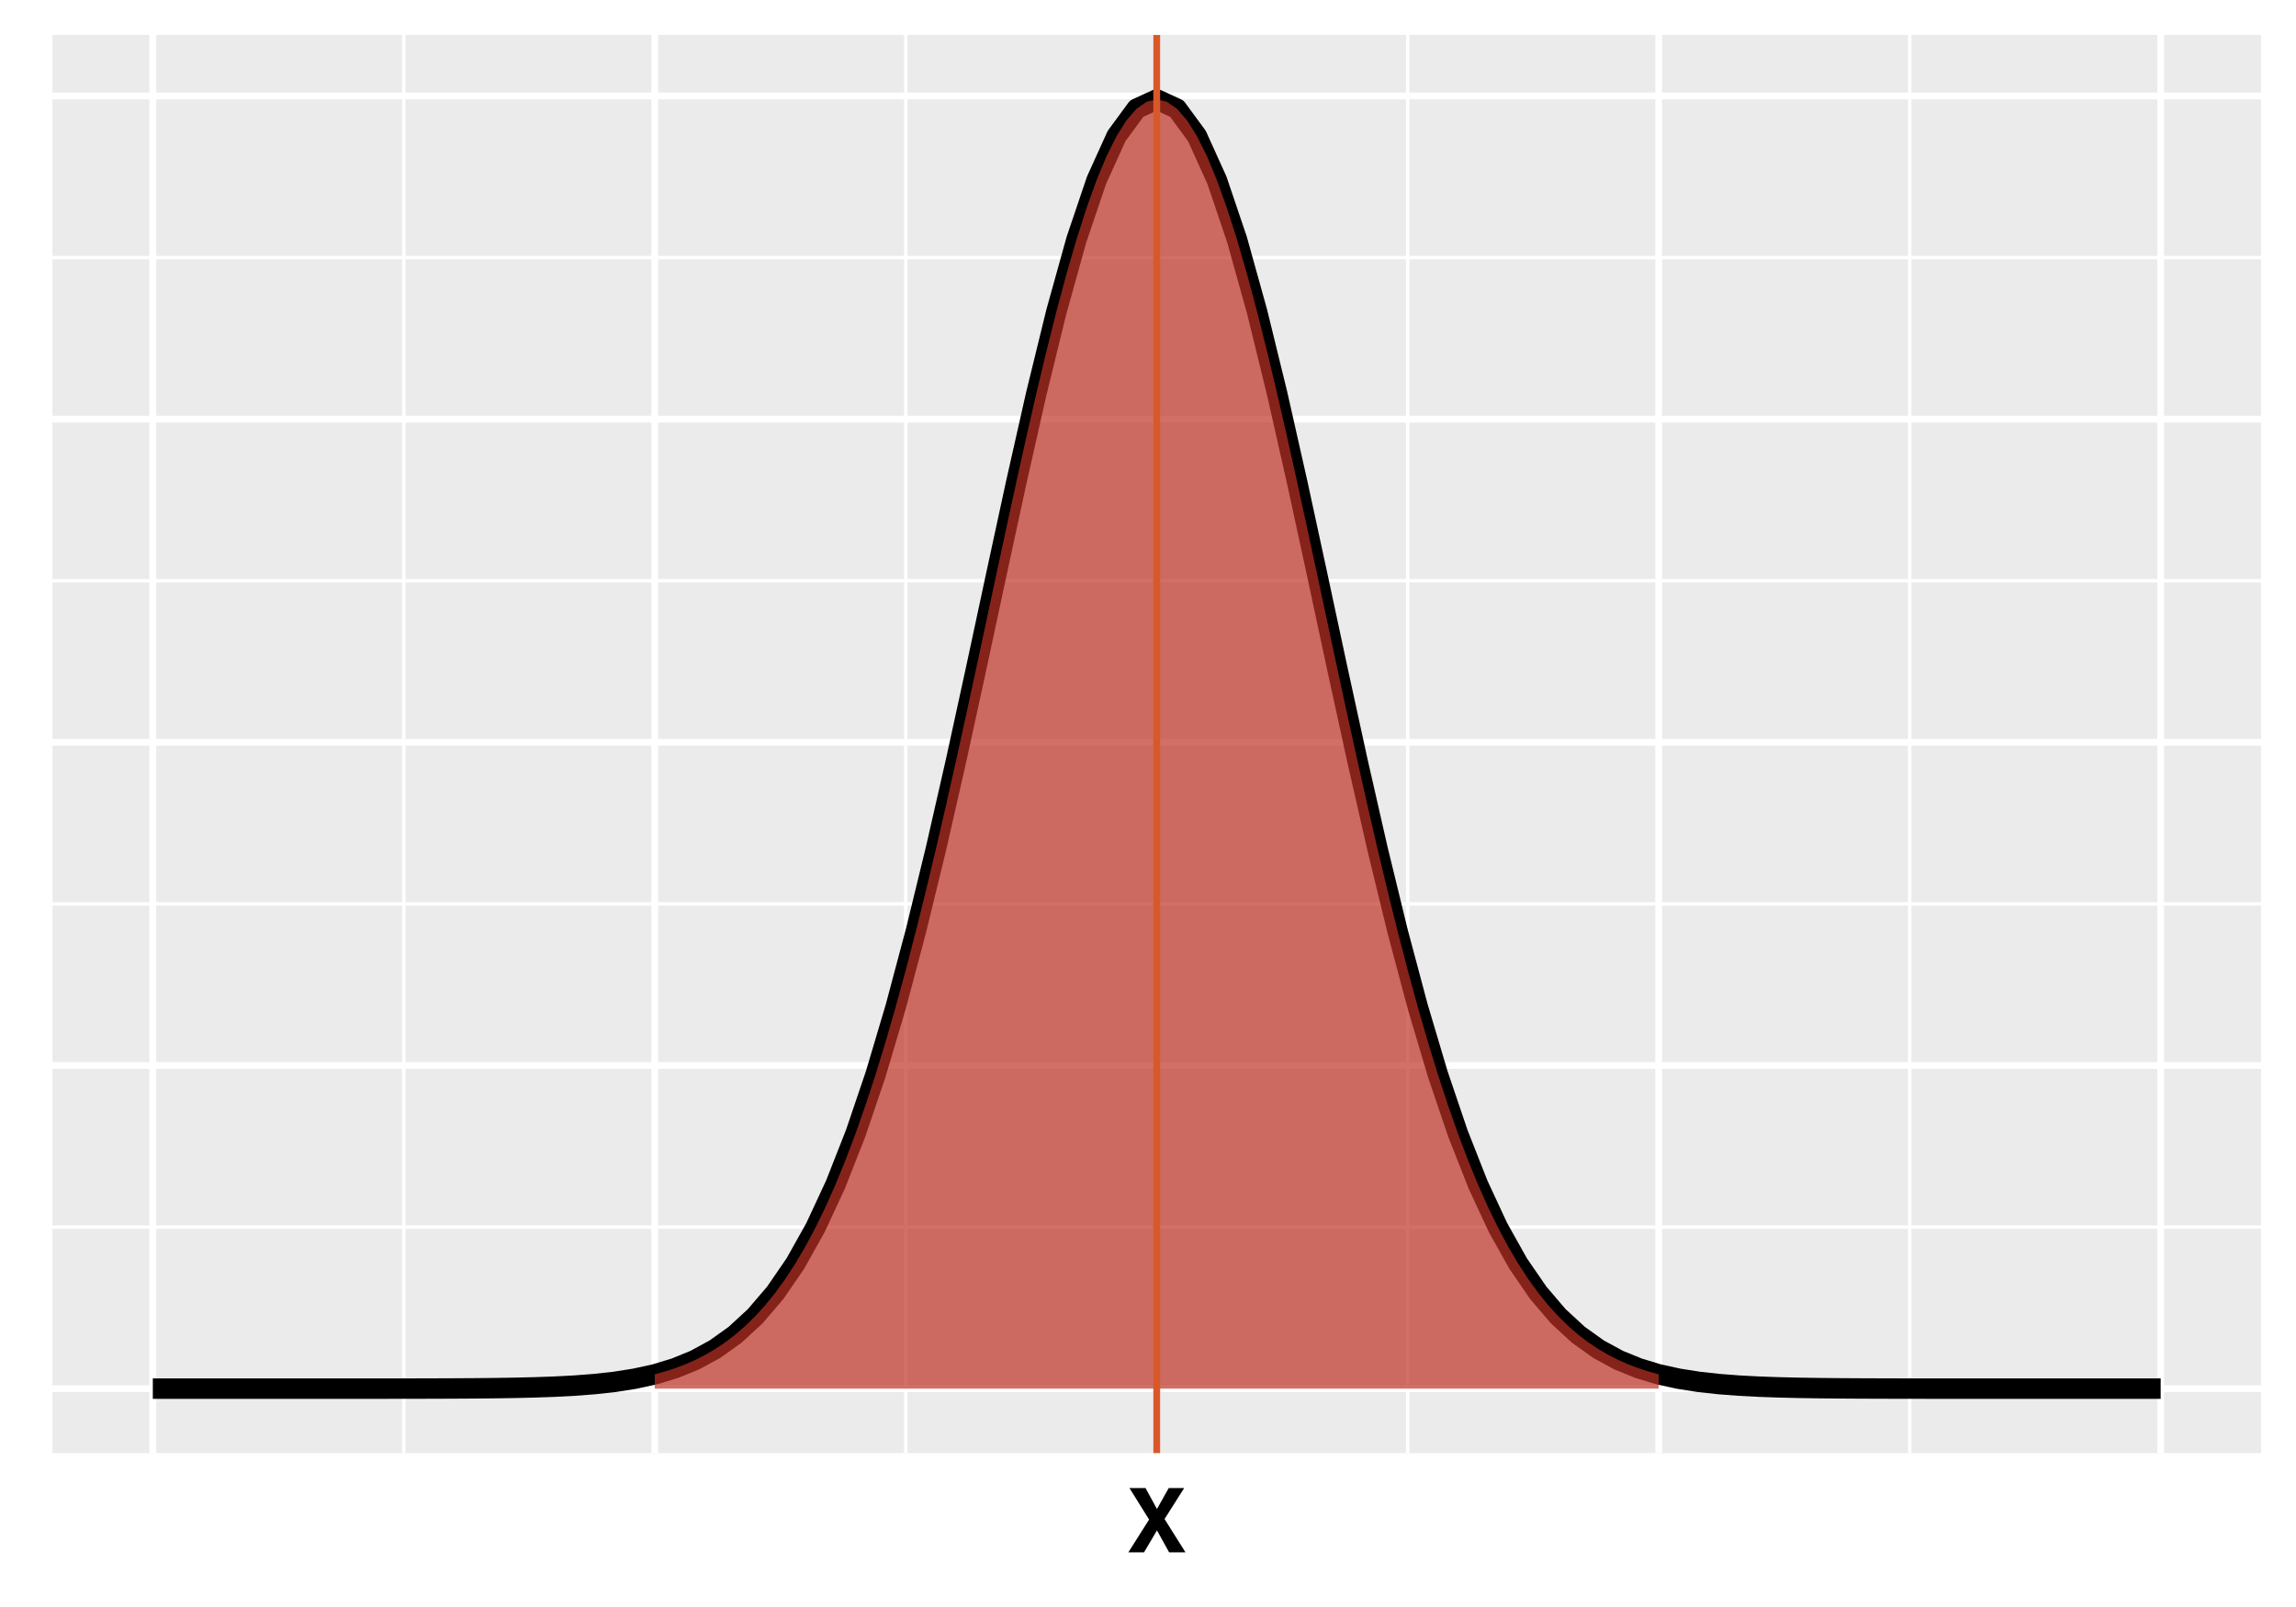
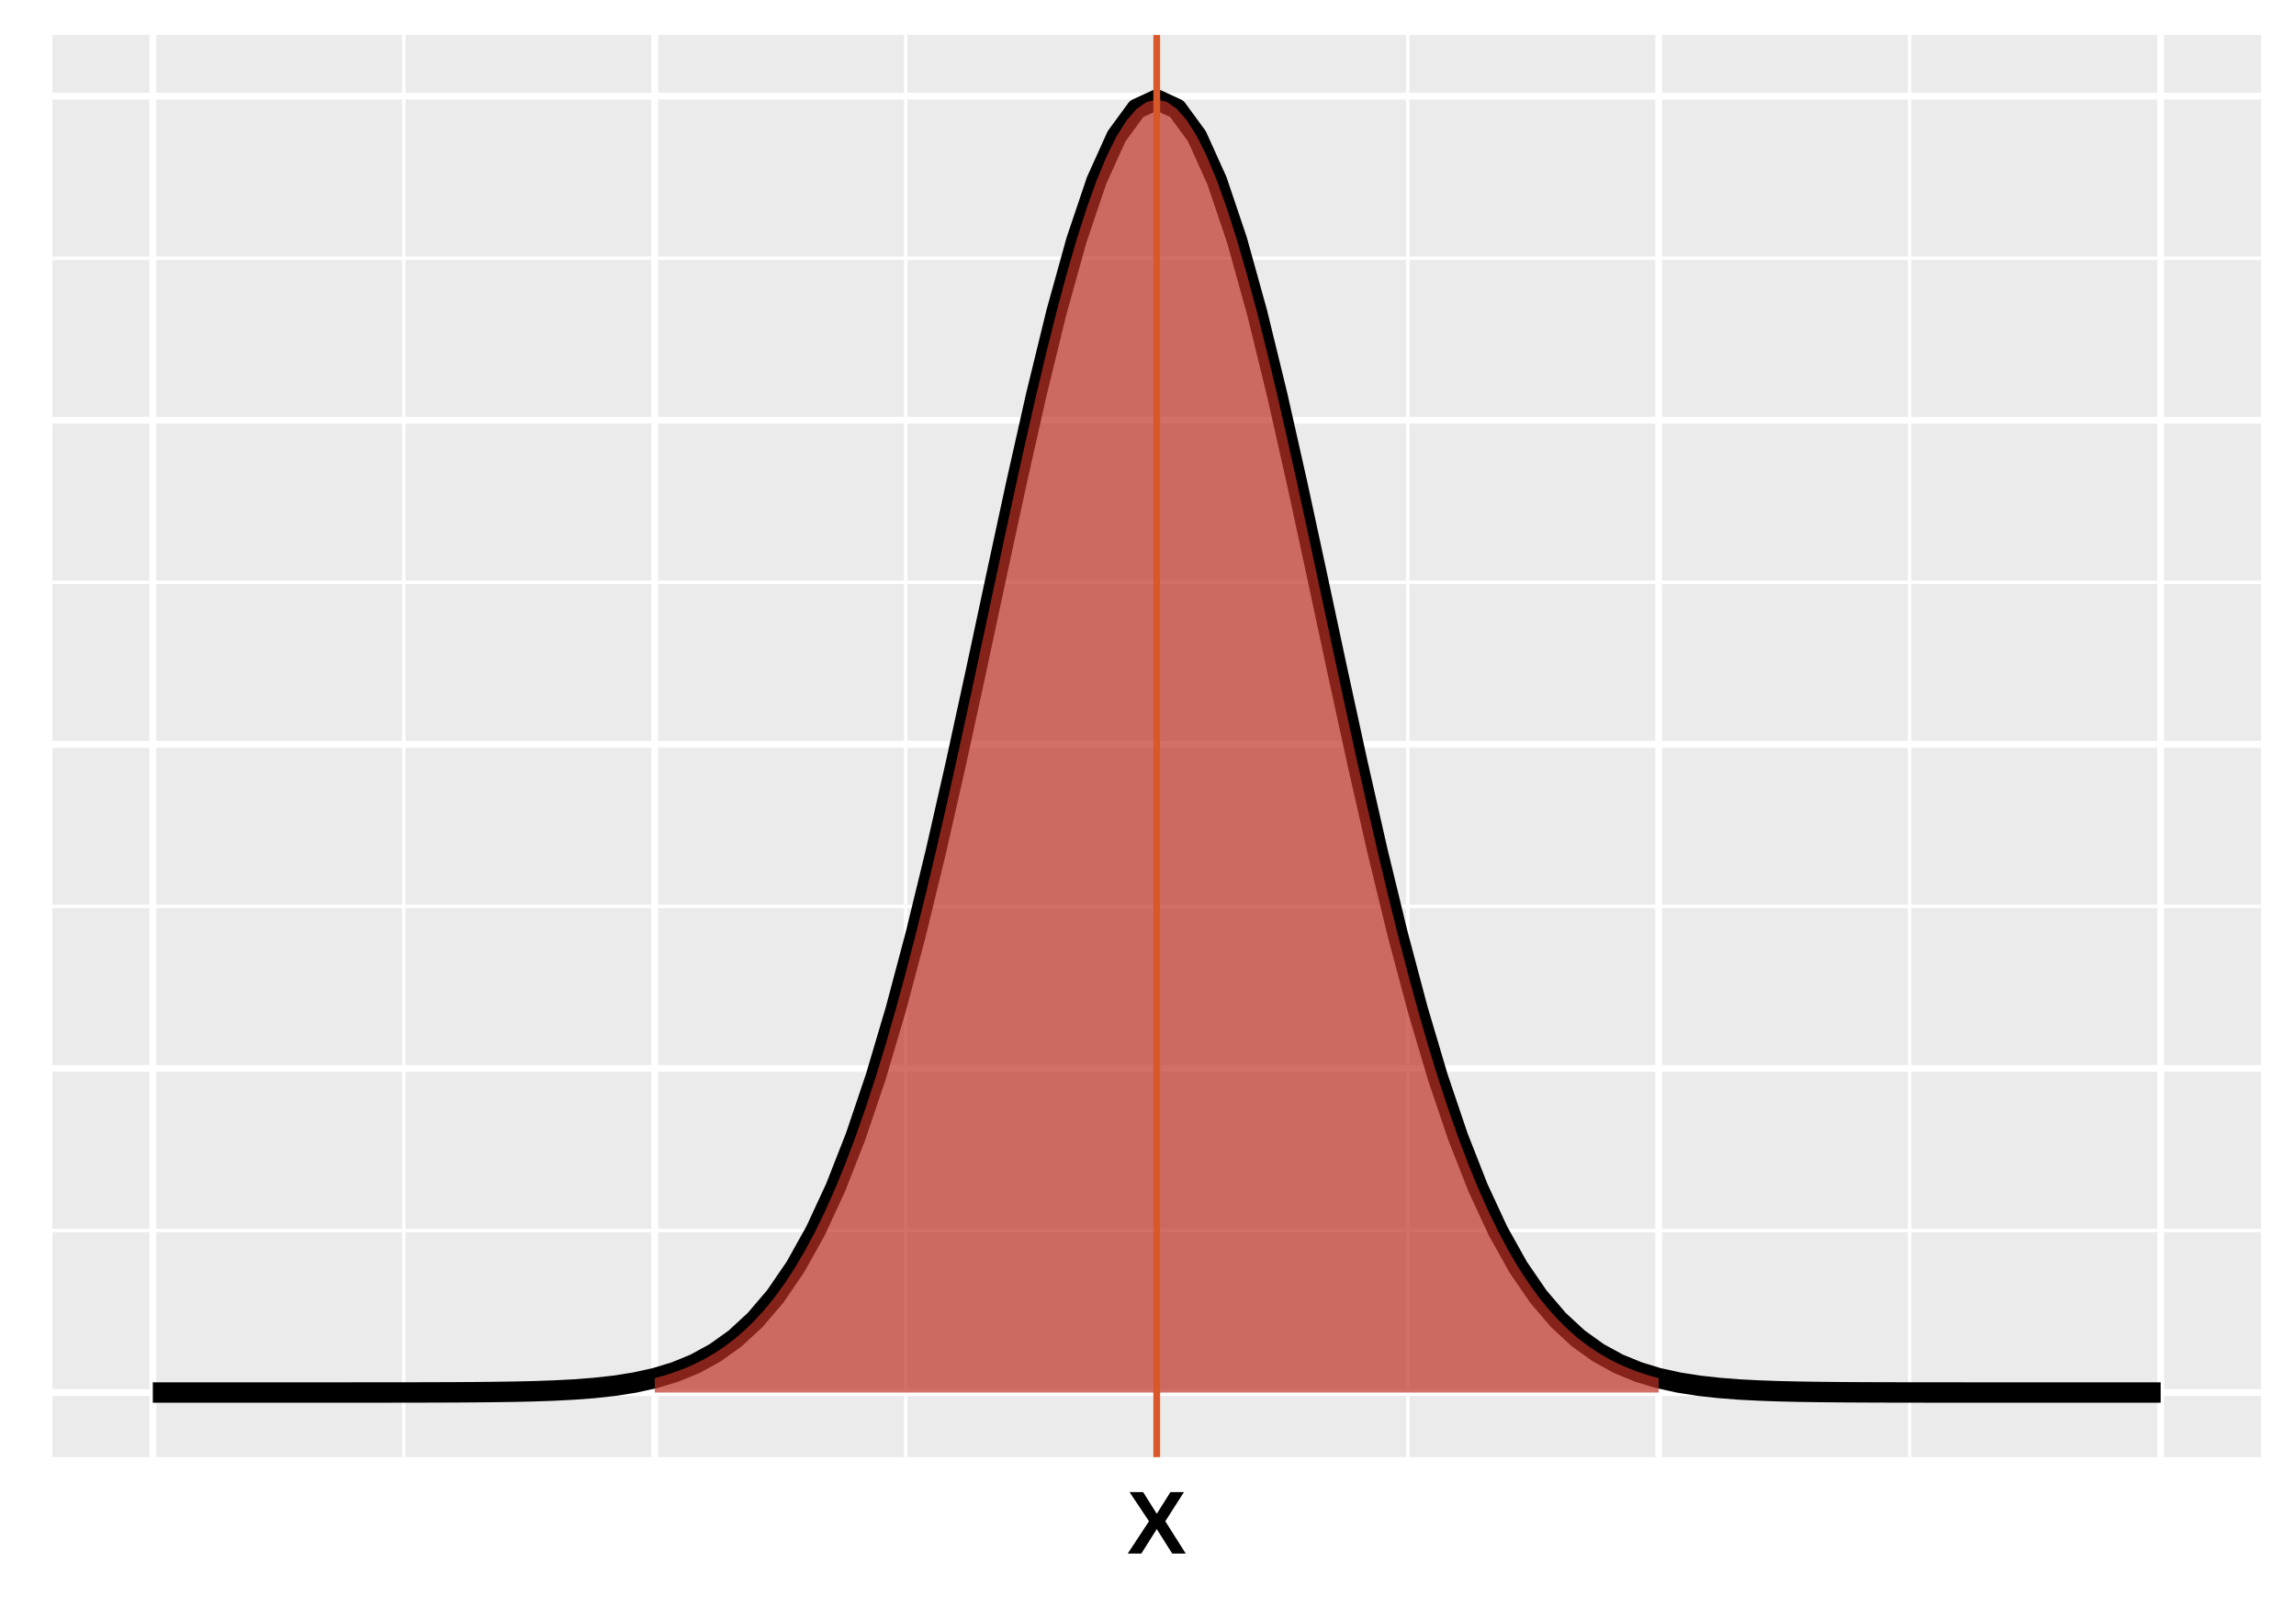
- <svg xmlns="http://www.w3.org/2000/svg" xmlns:xlink="http://www.w3.org/1999/xlink" width="360pt" height="252pt" viewBox="0 0 360 252" version="1.1">
+ <svg xmlns="http://www.w3.org/2000/svg" width="360pt" height="252pt" viewBox="0 0 360 252" version="1.1">
  <defs>
-     <g>
-       <symbol overflow="visible" id="glyph0-0">
-         <path style="stroke:none;" d="M 1.047 0 L 1.047 -10.078 L 9.172 -10.078 L 9.172 0 Z M 7.906 -1.266 L 7.906 -8.812 L 2.312 -8.812 L 2.312 -1.266 Z M 7.906 -1.266 " />
-       </symbol>
-       <symbol overflow="visible" id="glyph0-1">
-         <path style="stroke:none;" d="M 2.672 0 L 0.219 0 L 3.469 -5.141 L 0.391 -10.078 L 2.906 -10.078 L 4.703 -6.797 L 6.547 -10.078 L 8.969 -10.078 L 5.891 -5.219 L 9.172 0 L 6.609 0 L 4.703 -3.438 Z M 2.672 0 " />
-       </symbol>
-     </g>
    <clipPath id="clip1">
-       <path d="M 8.219 5.48 L 354.52 5.48 L 354.52 227.871 L 8.219 227.871 Z M 8.219 5.48 " />
+       <path d="M 8.219 5.48 L 354.52 5.48 L 354.52 228.504 L 8.219 228.504 Z M 8.219 5.48 " />
    </clipPath>
    <clipPath id="clip2">
-       <path d="M 8.219 192 L 354.52 192 L 354.52 193 L 8.219 193 Z M 8.219 192 " />
+       <path d="M 8.219 192 L 354.52 192 L 354.52 194 L 8.219 194 Z M 8.219 192 " />
    </clipPath>
    <clipPath id="clip3">
      <path d="M 8.219 141 L 354.52 141 L 354.52 143 L 8.219 143 Z M 8.219 141 " />
    </clipPath>
    <clipPath id="clip4">
-       <path d="M 8.219 90 L 354.52 90 L 354.52 92 L 8.219 92 Z M 8.219 90 " />
+       <path d="M 8.219 91 L 354.52 91 L 354.52 92 L 8.219 92 Z M 8.219 91 " />
    </clipPath>
    <clipPath id="clip5">
      <path d="M 8.219 40 L 354.52 40 L 354.52 41 L 8.219 41 Z M 8.219 40 " />
    </clipPath>
    <clipPath id="clip6">
-       <path d="M 63 5.48 L 64 5.48 L 64 227.871 L 63 227.871 Z M 63 5.48 " />
+       <path d="M 63 5.48 L 64 5.48 L 64 228.504 L 63 228.504 Z M 63 5.48 " />
    </clipPath>
    <clipPath id="clip7">
-       <path d="M 141 5.48 L 143 5.48 L 143 227.871 L 141 227.871 Z M 141 5.48 " />
+       <path d="M 141 5.48 L 143 5.48 L 143 228.504 L 141 228.504 Z M 141 5.48 " />
    </clipPath>
    <clipPath id="clip8">
-       <path d="M 220 5.48 L 221 5.48 L 221 227.871 L 220 227.871 Z M 220 5.48 " />
+       <path d="M 220 5.48 L 221 5.48 L 221 228.504 L 220 228.504 Z M 220 5.48 " />
    </clipPath>
    <clipPath id="clip9">
-       <path d="M 299 5.48 L 300 5.48 L 300 227.871 L 299 227.871 Z M 299 5.48 " />
+       <path d="M 299 5.48 L 300 5.48 L 300 228.504 L 299 228.504 Z M 299 5.48 " />
    </clipPath>
    <clipPath id="clip10">
      <path d="M 8.219 217 L 354.52 217 L 354.52 219 L 8.219 219 Z M 8.219 217 " />
    </clipPath>
    <clipPath id="clip11">
-       <path d="M 8.219 166 L 354.52 166 L 354.52 168 L 8.219 168 Z M 8.219 166 " />
+       <path d="M 8.219 167 L 354.52 167 L 354.52 169 L 8.219 169 Z M 8.219 167 " />
    </clipPath>
    <clipPath id="clip12">
-       <path d="M 8.219 115 L 354.52 115 L 354.52 117 L 8.219 117 Z M 8.219 115 " />
+       <path d="M 8.219 116 L 354.52 116 L 354.52 118 L 8.219 118 Z M 8.219 116 " />
    </clipPath>
    <clipPath id="clip13">
      <path d="M 8.219 65 L 354.52 65 L 354.52 67 L 8.219 67 Z M 8.219 65 " />
    </clipPath>
    <clipPath id="clip14">
      <path d="M 8.219 14 L 354.52 14 L 354.52 16 L 8.219 16 Z M 8.219 14 " />
    </clipPath>
    <clipPath id="clip15">
-       <path d="M 23 5.48 L 25 5.48 L 25 227.871 L 23 227.871 Z M 23 5.48 " />
+       <path d="M 23 5.48 L 25 5.48 L 25 228.504 L 23 228.504 Z M 23 5.48 " />
    </clipPath>
    <clipPath id="clip16">
-       <path d="M 102 5.48 L 104 5.48 L 104 227.871 L 102 227.871 Z M 102 5.48 " />
+       <path d="M 102 5.48 L 104 5.48 L 104 228.504 L 102 228.504 Z M 102 5.48 " />
    </clipPath>
    <clipPath id="clip17">
-       <path d="M 180 5.48 L 182 5.48 L 182 227.871 L 180 227.871 Z M 180 5.48 " />
+       <path d="M 180 5.48 L 182 5.48 L 182 228.504 L 180 228.504 Z M 180 5.48 " />
    </clipPath>
    <clipPath id="clip18">
-       <path d="M 259 5.48 L 261 5.48 L 261 227.871 L 259 227.871 Z M 259 5.48 " />
+       <path d="M 259 5.48 L 261 5.48 L 261 228.504 L 259 228.504 Z M 259 5.48 " />
    </clipPath>
    <clipPath id="clip19">
-       <path d="M 338 5.48 L 340 5.48 L 340 227.871 L 338 227.871 Z M 338 5.48 " />
+       <path d="M 338 5.48 L 340 5.48 L 340 228.504 L 338 228.504 Z M 338 5.48 " />
    </clipPath>
    <clipPath id="clip20">
-       <path d="M 180 5.48 L 182 5.48 L 182 227.871 L 180 227.871 Z M 180 5.48 " />
+       <path d="M 180 5.48 L 182 5.48 L 182 228.504 L 180 228.504 Z M 180 5.48 " />
    </clipPath>
  </defs>
  <g id="surface34">
    <rect x="0" y="0" width="360" height="252" style="fill:rgb(100%,100%,100%);fill-opacity:1;stroke:none;" />
    <rect x="0" y="0" width="360" height="252" style="fill:rgb(100%,100%,100%);fill-opacity:1;stroke:none;" />
    <path style="fill:none;stroke-width:1.067;stroke-linecap:round;stroke-linejoin:round;stroke:rgb(100%,100%,100%);stroke-opacity:1;stroke-miterlimit:10;" d="M 0 252 L 360 252 L 360 0 L 0 0 Z M 0 252 " />
    <g clip-path="url(#clip1)" clip-rule="nonzero">
-       <path style=" stroke:none;fill-rule:nonzero;fill:rgb(92.157%,92.157%,92.157%);fill-opacity:1;" d="M 8.219 227.867 L 354.52 227.867 L 354.52 5.477 L 8.219 5.477 Z M 8.219 227.867 " />
+       <path style=" stroke:none;fill-rule:nonzero;fill:rgb(92.157%,92.157%,92.157%);fill-opacity:1;" d="M 8.219 228.504 L 354.52 228.504 L 354.52 5.48 L 8.219 5.48 Z M 8.219 228.504 " />
    </g>
    <g clip-path="url(#clip2)" clip-rule="nonzero">
-       <path style="fill:none;stroke-width:0.533;stroke-linecap:butt;stroke-linejoin:round;stroke:rgb(100%,100%,100%);stroke-opacity:1;stroke-miterlimit:10;" d="M 8.219 192.422 L 354.52 192.422 " />
+       <path style="fill:none;stroke-width:0.533;stroke-linecap:butt;stroke-linejoin:round;stroke:rgb(100%,100%,100%);stroke-opacity:1;stroke-miterlimit:10;" d="M 8.219 192.957 L 354.52 192.957 " />
    </g>
    <g clip-path="url(#clip3)" clip-rule="nonzero">
-       <path style="fill:none;stroke-width:0.533;stroke-linecap:butt;stroke-linejoin:round;stroke:rgb(100%,100%,100%);stroke-opacity:1;stroke-miterlimit:10;" d="M 8.219 141.746 L 354.52 141.746 " />
+       <path style="fill:none;stroke-width:0.533;stroke-linecap:butt;stroke-linejoin:round;stroke:rgb(100%,100%,100%);stroke-opacity:1;stroke-miterlimit:10;" d="M 8.219 142.133 L 354.52 142.133 " />
    </g>
    <g clip-path="url(#clip4)" clip-rule="nonzero">
-       <path style="fill:none;stroke-width:0.533;stroke-linecap:butt;stroke-linejoin:round;stroke:rgb(100%,100%,100%);stroke-opacity:1;stroke-miterlimit:10;" d="M 8.219 91.066 L 354.52 91.066 " />
+       <path style="fill:none;stroke-width:0.533;stroke-linecap:butt;stroke-linejoin:round;stroke:rgb(100%,100%,100%);stroke-opacity:1;stroke-miterlimit:10;" d="M 8.219 91.312 L 354.52 91.312 " />
    </g>
    <g clip-path="url(#clip5)" clip-rule="nonzero">
-       <path style="fill:none;stroke-width:0.533;stroke-linecap:butt;stroke-linejoin:round;stroke:rgb(100%,100%,100%);stroke-opacity:1;stroke-miterlimit:10;" d="M 8.219 40.391 L 354.52 40.391 " />
+       <path style="fill:none;stroke-width:0.533;stroke-linecap:butt;stroke-linejoin:round;stroke:rgb(100%,100%,100%);stroke-opacity:1;stroke-miterlimit:10;" d="M 8.219 40.492 L 354.52 40.492 " />
    </g>
    <g clip-path="url(#clip6)" clip-rule="nonzero">
-       <path style="fill:none;stroke-width:0.533;stroke-linecap:butt;stroke-linejoin:round;stroke:rgb(100%,100%,100%);stroke-opacity:1;stroke-miterlimit:10;" d="M 63.312 227.867 L 63.312 5.48 " />
+       <path style="fill:none;stroke-width:0.533;stroke-linecap:butt;stroke-linejoin:round;stroke:rgb(100%,100%,100%);stroke-opacity:1;stroke-miterlimit:10;" d="M 63.312 228.504 L 63.312 5.48 " />
    </g>
    <g clip-path="url(#clip7)" clip-rule="nonzero">
-       <path style="fill:none;stroke-width:0.533;stroke-linecap:butt;stroke-linejoin:round;stroke:rgb(100%,100%,100%);stroke-opacity:1;stroke-miterlimit:10;" d="M 142.016 227.867 L 142.016 5.48 " />
+       <path style="fill:none;stroke-width:0.533;stroke-linecap:butt;stroke-linejoin:round;stroke:rgb(100%,100%,100%);stroke-opacity:1;stroke-miterlimit:10;" d="M 142.016 228.504 L 142.016 5.48 " />
    </g>
    <g clip-path="url(#clip8)" clip-rule="nonzero">
-       <path style="fill:none;stroke-width:0.533;stroke-linecap:butt;stroke-linejoin:round;stroke:rgb(100%,100%,100%);stroke-opacity:1;stroke-miterlimit:10;" d="M 220.723 227.867 L 220.723 5.48 " />
+       <path style="fill:none;stroke-width:0.533;stroke-linecap:butt;stroke-linejoin:round;stroke:rgb(100%,100%,100%);stroke-opacity:1;stroke-miterlimit:10;" d="M 220.723 228.504 L 220.723 5.48 " />
    </g>
    <g clip-path="url(#clip9)" clip-rule="nonzero">
-       <path style="fill:none;stroke-width:0.533;stroke-linecap:butt;stroke-linejoin:round;stroke:rgb(100%,100%,100%);stroke-opacity:1;stroke-miterlimit:10;" d="M 299.426 227.867 L 299.426 5.48 " />
+       <path style="fill:none;stroke-width:0.533;stroke-linecap:butt;stroke-linejoin:round;stroke:rgb(100%,100%,100%);stroke-opacity:1;stroke-miterlimit:10;" d="M 299.426 228.504 L 299.426 5.48 " />
    </g>
    <g clip-path="url(#clip10)" clip-rule="nonzero">
-       <path style="fill:none;stroke-width:1.067;stroke-linecap:butt;stroke-linejoin:round;stroke:rgb(100%,100%,100%);stroke-opacity:1;stroke-miterlimit:10;" d="M 8.219 217.758 L 354.52 217.758 " />
+       <path style="fill:none;stroke-width:1.067;stroke-linecap:butt;stroke-linejoin:round;stroke:rgb(100%,100%,100%);stroke-opacity:1;stroke-miterlimit:10;" d="M 8.219 218.367 L 354.52 218.367 " />
    </g>
    <g clip-path="url(#clip11)" clip-rule="nonzero">
-       <path style="fill:none;stroke-width:1.067;stroke-linecap:butt;stroke-linejoin:round;stroke:rgb(100%,100%,100%);stroke-opacity:1;stroke-miterlimit:10;" d="M 8.219 167.082 L 354.52 167.082 " />
+       <path style="fill:none;stroke-width:1.067;stroke-linecap:butt;stroke-linejoin:round;stroke:rgb(100%,100%,100%);stroke-opacity:1;stroke-miterlimit:10;" d="M 8.219 167.543 L 354.52 167.543 " />
    </g>
    <g clip-path="url(#clip12)" clip-rule="nonzero">
-       <path style="fill:none;stroke-width:1.067;stroke-linecap:butt;stroke-linejoin:round;stroke:rgb(100%,100%,100%);stroke-opacity:1;stroke-miterlimit:10;" d="M 8.219 116.406 L 354.52 116.406 " />
+       <path style="fill:none;stroke-width:1.067;stroke-linecap:butt;stroke-linejoin:round;stroke:rgb(100%,100%,100%);stroke-opacity:1;stroke-miterlimit:10;" d="M 8.219 116.723 L 354.52 116.723 " />
    </g>
    <g clip-path="url(#clip13)" clip-rule="nonzero">
-       <path style="fill:none;stroke-width:1.067;stroke-linecap:butt;stroke-linejoin:round;stroke:rgb(100%,100%,100%);stroke-opacity:1;stroke-miterlimit:10;" d="M 8.219 65.73 L 354.52 65.73 " />
+       <path style="fill:none;stroke-width:1.067;stroke-linecap:butt;stroke-linejoin:round;stroke:rgb(100%,100%,100%);stroke-opacity:1;stroke-miterlimit:10;" d="M 8.219 65.902 L 354.52 65.902 " />
    </g>
    <g clip-path="url(#clip14)" clip-rule="nonzero">
-       <path style="fill:none;stroke-width:1.067;stroke-linecap:butt;stroke-linejoin:round;stroke:rgb(100%,100%,100%);stroke-opacity:1;stroke-miterlimit:10;" d="M 8.219 15.051 L 354.52 15.051 " />
+       <path style="fill:none;stroke-width:1.067;stroke-linecap:butt;stroke-linejoin:round;stroke:rgb(100%,100%,100%);stroke-opacity:1;stroke-miterlimit:10;" d="M 8.219 15.078 L 354.52 15.078 " />
    </g>
    <g clip-path="url(#clip15)" clip-rule="nonzero">
-       <path style="fill:none;stroke-width:1.067;stroke-linecap:butt;stroke-linejoin:round;stroke:rgb(100%,100%,100%);stroke-opacity:1;stroke-miterlimit:10;" d="M 23.961 227.867 L 23.961 5.48 " />
+       <path style="fill:none;stroke-width:1.067;stroke-linecap:butt;stroke-linejoin:round;stroke:rgb(100%,100%,100%);stroke-opacity:1;stroke-miterlimit:10;" d="M 23.961 228.504 L 23.961 5.48 " />
    </g>
    <g clip-path="url(#clip16)" clip-rule="nonzero">
-       <path style="fill:none;stroke-width:1.067;stroke-linecap:butt;stroke-linejoin:round;stroke:rgb(100%,100%,100%);stroke-opacity:1;stroke-miterlimit:10;" d="M 102.664 227.867 L 102.664 5.48 " />
+       <path style="fill:none;stroke-width:1.067;stroke-linecap:butt;stroke-linejoin:round;stroke:rgb(100%,100%,100%);stroke-opacity:1;stroke-miterlimit:10;" d="M 102.664 228.504 L 102.664 5.48 " />
    </g>
    <g clip-path="url(#clip17)" clip-rule="nonzero">
-       <path style="fill:none;stroke-width:1.067;stroke-linecap:butt;stroke-linejoin:round;stroke:rgb(100%,100%,100%);stroke-opacity:1;stroke-miterlimit:10;" d="M 181.371 227.867 L 181.371 5.48 " />
+       <path style="fill:none;stroke-width:1.067;stroke-linecap:butt;stroke-linejoin:round;stroke:rgb(100%,100%,100%);stroke-opacity:1;stroke-miterlimit:10;" d="M 181.371 228.504 L 181.371 5.48 " />
    </g>
    <g clip-path="url(#clip18)" clip-rule="nonzero">
-       <path style="fill:none;stroke-width:1.067;stroke-linecap:butt;stroke-linejoin:round;stroke:rgb(100%,100%,100%);stroke-opacity:1;stroke-miterlimit:10;" d="M 260.074 227.867 L 260.074 5.48 " />
+       <path style="fill:none;stroke-width:1.067;stroke-linecap:butt;stroke-linejoin:round;stroke:rgb(100%,100%,100%);stroke-opacity:1;stroke-miterlimit:10;" d="M 260.074 228.504 L 260.074 5.48 " />
    </g>
    <g clip-path="url(#clip19)" clip-rule="nonzero">
-       <path style="fill:none;stroke-width:1.067;stroke-linecap:butt;stroke-linejoin:round;stroke:rgb(100%,100%,100%);stroke-opacity:1;stroke-miterlimit:10;" d="M 338.781 227.867 L 338.781 5.48 " />
+       <path style="fill:none;stroke-width:1.067;stroke-linecap:butt;stroke-linejoin:round;stroke:rgb(100%,100%,100%);stroke-opacity:1;stroke-miterlimit:10;" d="M 338.781 228.504 L 338.781 5.48 " />
    </g>
-     <path style="fill:none;stroke-width:3.201;stroke-linecap:butt;stroke-linejoin:round;stroke:rgb(0%,0%,0%);stroke-opacity:1;stroke-miterlimit:10;" d="M 23.961 217.758 L 58.59 217.758 L 64.887 217.75 L 68.035 217.742 L 71.184 217.73 L 74.332 217.711 L 77.48 217.68 L 80.629 217.633 L 83.777 217.559 L 86.926 217.449 L 90.07 217.285 L 93.219 217.043 L 96.367 216.699 L 99.516 216.203 L 102.664 215.516 L 105.812 214.562 L 108.961 213.277 L 112.109 211.562 L 115.258 209.312 L 118.406 206.41 L 121.555 202.73 L 124.703 198.145 L 127.852 192.523 L 131 185.754 L 134.148 177.75 L 137.297 168.461 L 140.441 157.883 L 143.59 146.07 L 146.738 133.16 L 149.887 119.352 L 153.035 104.926 L 156.184 90.234 L 159.332 75.691 L 162.48 61.75 L 165.629 48.891 L 168.777 37.586 L 171.926 28.273 L 175.074 21.328 L 178.223 17.039 L 181.371 15.59 L 184.52 17.039 L 187.668 21.328 L 190.812 28.273 L 193.961 37.586 L 197.109 48.891 L 200.258 61.75 L 203.406 75.691 L 206.555 90.234 L 209.703 104.926 L 212.852 119.352 L 216 133.16 L 219.148 146.07 L 222.297 157.883 L 225.445 168.461 L 228.594 177.75 L 231.742 185.754 L 234.891 192.523 L 238.039 198.145 L 241.188 202.73 L 244.332 206.41 L 247.48 209.312 L 250.629 211.562 L 253.777 213.277 L 256.926 214.562 L 260.074 215.516 L 263.223 216.203 L 266.371 216.699 L 269.52 217.043 L 272.668 217.285 L 275.816 217.449 L 278.965 217.559 L 282.113 217.633 L 285.262 217.68 L 288.41 217.711 L 291.559 217.73 L 294.703 217.742 L 297.852 217.75 L 304.148 217.758 L 338.781 217.758 " />
-     <path style=" stroke:none;fill-rule:nonzero;fill:rgb(74.902%,20%,14.902%);fill-opacity:0.698;" d="M 102.664 215.516 L 104.238 215.074 L 105.812 214.562 L 107.387 213.969 L 108.961 213.277 L 110.535 212.48 L 112.109 211.562 L 113.684 210.512 L 115.258 209.312 L 116.832 207.949 L 118.406 206.41 L 119.98 204.676 L 121.555 202.73 L 123.129 200.559 L 124.703 198.145 L 126.277 195.469 L 127.852 192.523 L 129.426 189.289 L 131 185.754 L 132.574 181.91 L 134.148 177.75 L 135.723 173.266 L 137.297 168.461 L 138.871 163.328 L 140.441 157.883 L 142.016 152.125 L 143.59 146.07 L 145.164 139.742 L 146.738 133.16 L 148.312 126.352 L 149.887 119.352 L 151.461 112.195 L 153.035 104.926 L 154.609 97.59 L 156.184 90.234 L 157.758 82.914 L 159.332 75.691 L 160.906 68.613 L 162.48 61.75 L 164.055 55.156 L 165.629 48.891 L 167.203 43.016 L 168.777 37.586 L 170.352 32.656 L 171.926 28.273 L 173.5 24.484 L 175.074 21.328 L 176.648 18.836 L 178.223 17.039 L 179.797 15.953 L 181.371 15.59 L 182.945 15.953 L 184.52 17.039 L 186.094 18.836 L 187.668 21.328 L 189.242 24.484 L 190.812 28.273 L 192.387 32.656 L 193.961 37.586 L 195.535 43.016 L 197.109 48.891 L 198.684 55.156 L 200.258 61.75 L 201.832 68.613 L 203.406 75.691 L 204.98 82.914 L 206.555 90.234 L 208.129 97.59 L 209.703 104.926 L 211.277 112.195 L 212.852 119.352 L 214.426 126.352 L 216 133.16 L 217.574 139.742 L 219.148 146.07 L 220.723 152.125 L 222.297 157.883 L 223.871 163.328 L 225.445 168.461 L 227.02 173.266 L 228.594 177.75 L 230.168 181.91 L 231.742 185.754 L 233.316 189.289 L 234.891 192.523 L 236.465 195.469 L 238.039 198.145 L 239.613 200.559 L 241.188 202.73 L 242.758 204.676 L 244.332 206.41 L 245.906 207.949 L 247.48 209.312 L 249.055 210.512 L 250.629 211.562 L 252.203 212.48 L 253.777 213.277 L 255.352 213.969 L 256.926 214.562 L 258.5 215.074 L 260.074 215.516 L 260.074 217.758 L 102.664 217.758 Z M 102.664 215.516 " />
+     <path style="fill:none;stroke-width:3.201;stroke-linecap:butt;stroke-linejoin:round;stroke:rgb(0%,0%,0%);stroke-opacity:1;stroke-miterlimit:10;" d="M 23.961 218.367 L 52.293 218.367 L 55.441 218.363 L 58.59 218.363 L 64.887 218.355 L 68.035 218.348 L 71.184 218.336 L 74.332 218.316 L 77.48 218.285 L 80.629 218.238 L 83.777 218.168 L 86.926 218.055 L 90.07 217.891 L 93.219 217.648 L 96.367 217.301 L 99.516 216.805 L 102.664 216.113 L 105.812 215.16 L 108.961 213.871 L 112.109 212.148 L 115.258 209.895 L 118.406 206.984 L 121.555 203.297 L 124.703 198.695 L 127.852 193.059 L 131 186.27 L 134.148 178.242 L 137.297 168.926 L 140.441 158.316 L 143.59 146.473 L 146.738 133.527 L 149.887 119.676 L 153.035 105.211 L 156.184 90.477 L 159.332 75.891 L 162.48 61.91 L 165.629 49.016 L 168.777 37.68 L 171.926 28.34 L 175.074 21.371 L 178.223 17.07 L 181.371 15.617 L 184.52 17.07 L 187.668 21.371 L 190.812 28.34 L 193.961 37.68 L 197.109 49.016 L 200.258 61.91 L 203.406 75.891 L 206.555 90.477 L 209.703 105.211 L 212.852 119.676 L 216 133.527 L 219.148 146.473 L 222.297 158.316 L 225.445 168.926 L 228.594 178.242 L 231.742 186.27 L 234.891 193.059 L 238.039 198.695 L 241.188 203.297 L 244.332 206.984 L 247.48 209.895 L 250.629 212.148 L 253.777 213.871 L 256.926 215.16 L 260.074 216.113 L 263.223 216.805 L 266.371 217.301 L 269.52 217.648 L 272.668 217.891 L 275.816 218.055 L 278.965 218.168 L 282.113 218.238 L 285.262 218.285 L 288.41 218.316 L 291.559 218.336 L 294.703 218.348 L 297.852 218.355 L 304.148 218.363 L 307.297 218.363 L 310.445 218.367 L 338.781 218.367 " />
+     <path style=" stroke:none;fill-rule:nonzero;fill:rgb(74.902%,20%,14.902%);fill-opacity:0.698;" d="M 102.664 216.113 L 104.238 215.676 L 105.812 215.16 L 107.387 214.562 L 108.961 213.871 L 110.535 213.07 L 112.109 212.148 L 113.684 211.098 L 115.258 209.895 L 116.832 208.531 L 118.406 206.984 L 119.98 205.246 L 121.555 203.297 L 123.129 201.117 L 124.703 198.695 L 126.277 196.012 L 127.852 193.059 L 129.426 189.812 L 131 186.27 L 132.574 182.414 L 134.148 178.242 L 135.723 173.746 L 137.297 168.926 L 138.871 163.781 L 140.441 158.316 L 142.016 152.543 L 143.59 146.473 L 145.164 140.129 L 146.738 133.527 L 148.312 126.699 L 149.887 119.676 L 151.461 112.5 L 153.035 105.211 L 154.609 97.852 L 156.184 90.477 L 157.758 83.137 L 159.332 75.891 L 160.906 68.797 L 162.48 61.91 L 164.055 55.297 L 165.629 49.016 L 167.203 43.125 L 168.777 37.68 L 170.352 32.734 L 171.926 28.34 L 173.5 24.539 L 175.074 21.371 L 176.648 18.875 L 178.223 17.07 L 179.797 15.98 L 181.371 15.617 L 182.945 15.98 L 184.52 17.07 L 186.094 18.875 L 187.668 21.371 L 189.242 24.539 L 190.812 28.34 L 192.387 32.734 L 193.961 37.68 L 195.535 43.125 L 197.109 49.016 L 198.684 55.297 L 200.258 61.91 L 201.832 68.797 L 203.406 75.891 L 204.98 83.137 L 206.555 90.477 L 208.129 97.852 L 209.703 105.211 L 211.277 112.5 L 212.852 119.676 L 214.426 126.699 L 216 133.527 L 217.574 140.129 L 219.148 146.473 L 220.723 152.543 L 222.297 158.316 L 223.871 163.781 L 225.445 168.926 L 227.02 173.746 L 228.594 178.242 L 230.168 182.414 L 231.742 186.27 L 233.316 189.812 L 234.891 193.059 L 236.465 196.012 L 238.039 198.695 L 239.613 201.117 L 241.188 203.297 L 242.758 205.246 L 244.332 206.984 L 245.906 208.531 L 247.48 209.895 L 249.055 211.098 L 250.629 212.148 L 252.203 213.07 L 253.777 213.871 L 255.352 214.562 L 256.926 215.16 L 258.5 215.676 L 260.074 216.113 L 260.074 218.367 L 102.664 218.367 Z M 102.664 216.113 " />
    <g clip-path="url(#clip20)" clip-rule="nonzero">
-       <path style="fill:none;stroke-width:1.067;stroke-linecap:butt;stroke-linejoin:round;stroke:rgb(85.098%,34.51%,16.078%);stroke-opacity:1;stroke-miterlimit:10;" d="M 181.371 227.867 L 181.371 5.48 " />
+       <path style="fill:none;stroke-width:1.067;stroke-linecap:butt;stroke-linejoin:round;stroke:rgb(85.098%,34.51%,16.078%);stroke-opacity:1;stroke-miterlimit:10;" d="M 181.371 228.504 L 181.371 5.48 " />
    </g>
-     <g style="fill:rgb(0%,0%,0%);fill-opacity:1;">
-       <use xlink:href="#glyph0-1" x="176.703" y="243.426" />
-     </g>
+     <path style=" stroke:none;fill-rule:nonzero;fill:rgb(0%,0%,0%);fill-opacity:1;" d="M 183.797 243.617 L 181.375 239.781 L 178.957 243.617 L 176.824 243.617 L 180.16 238.551 L 177.105 233.984 L 179.238 233.984 L 181.375 237.387 L 183.516 233.984 L 185.637 233.984 L 182.711 238.551 L 185.914 243.617 Z M 183.797 243.617 " />
  </g>
</svg>
